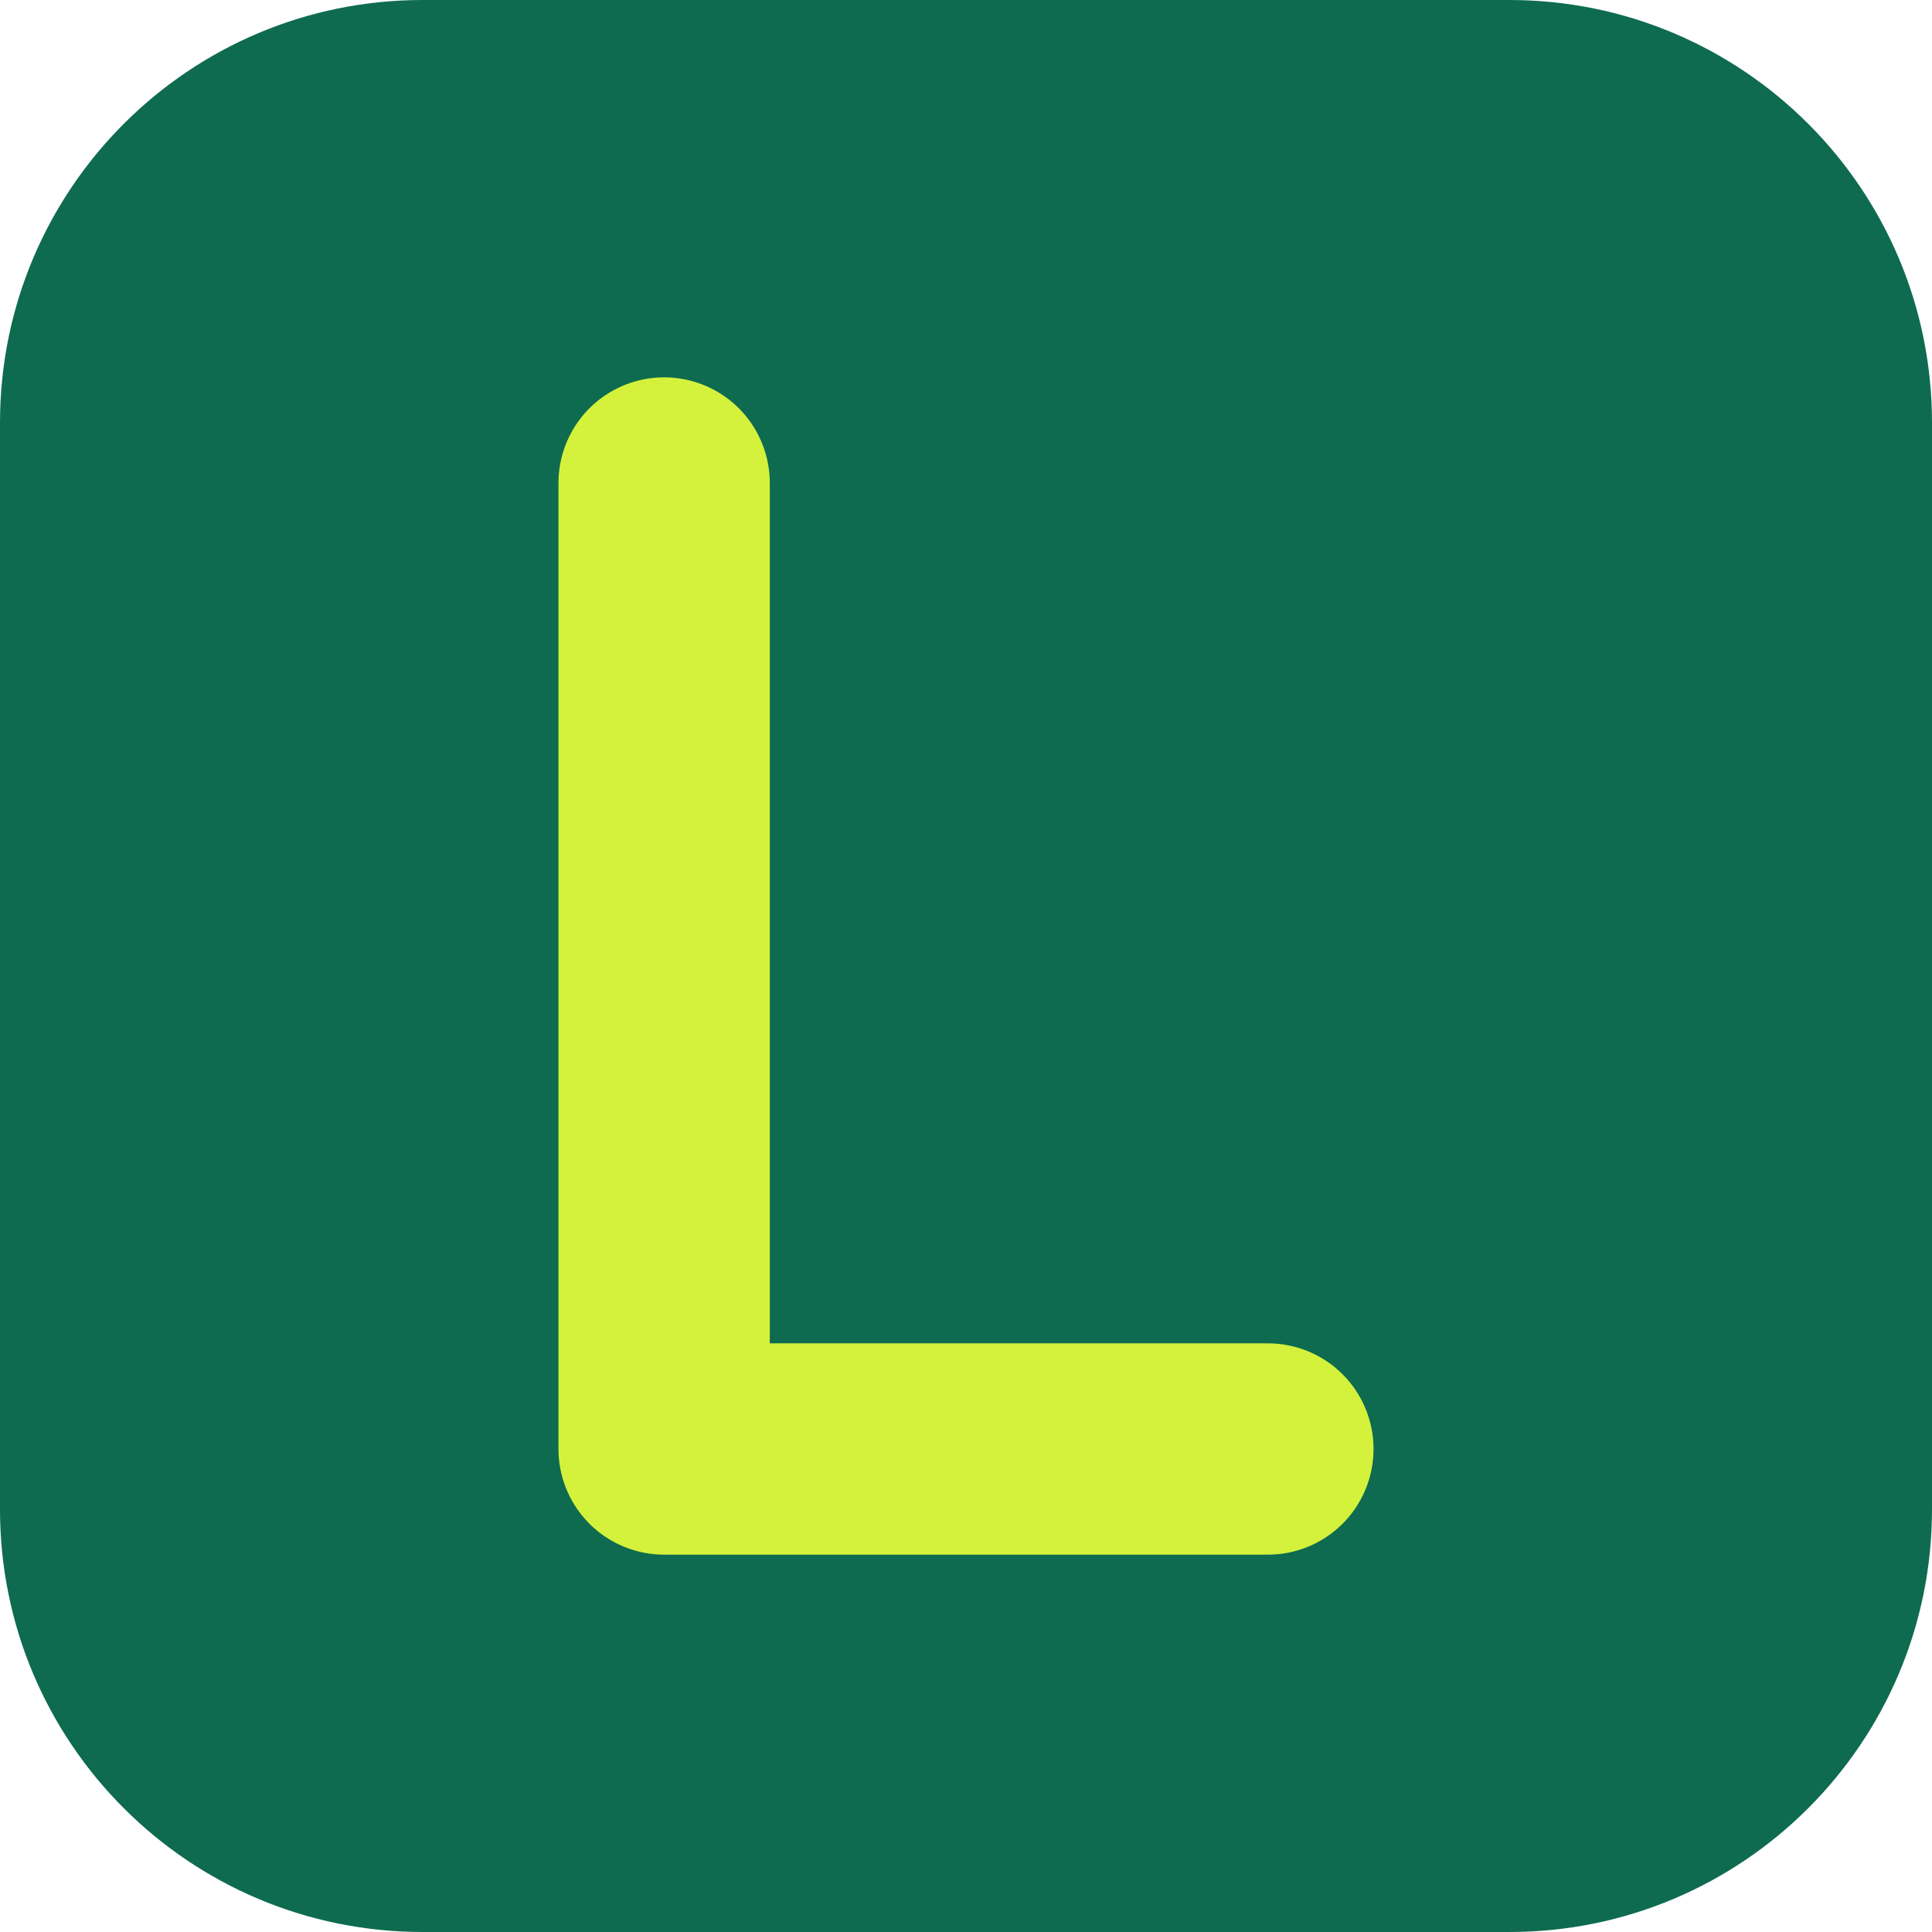
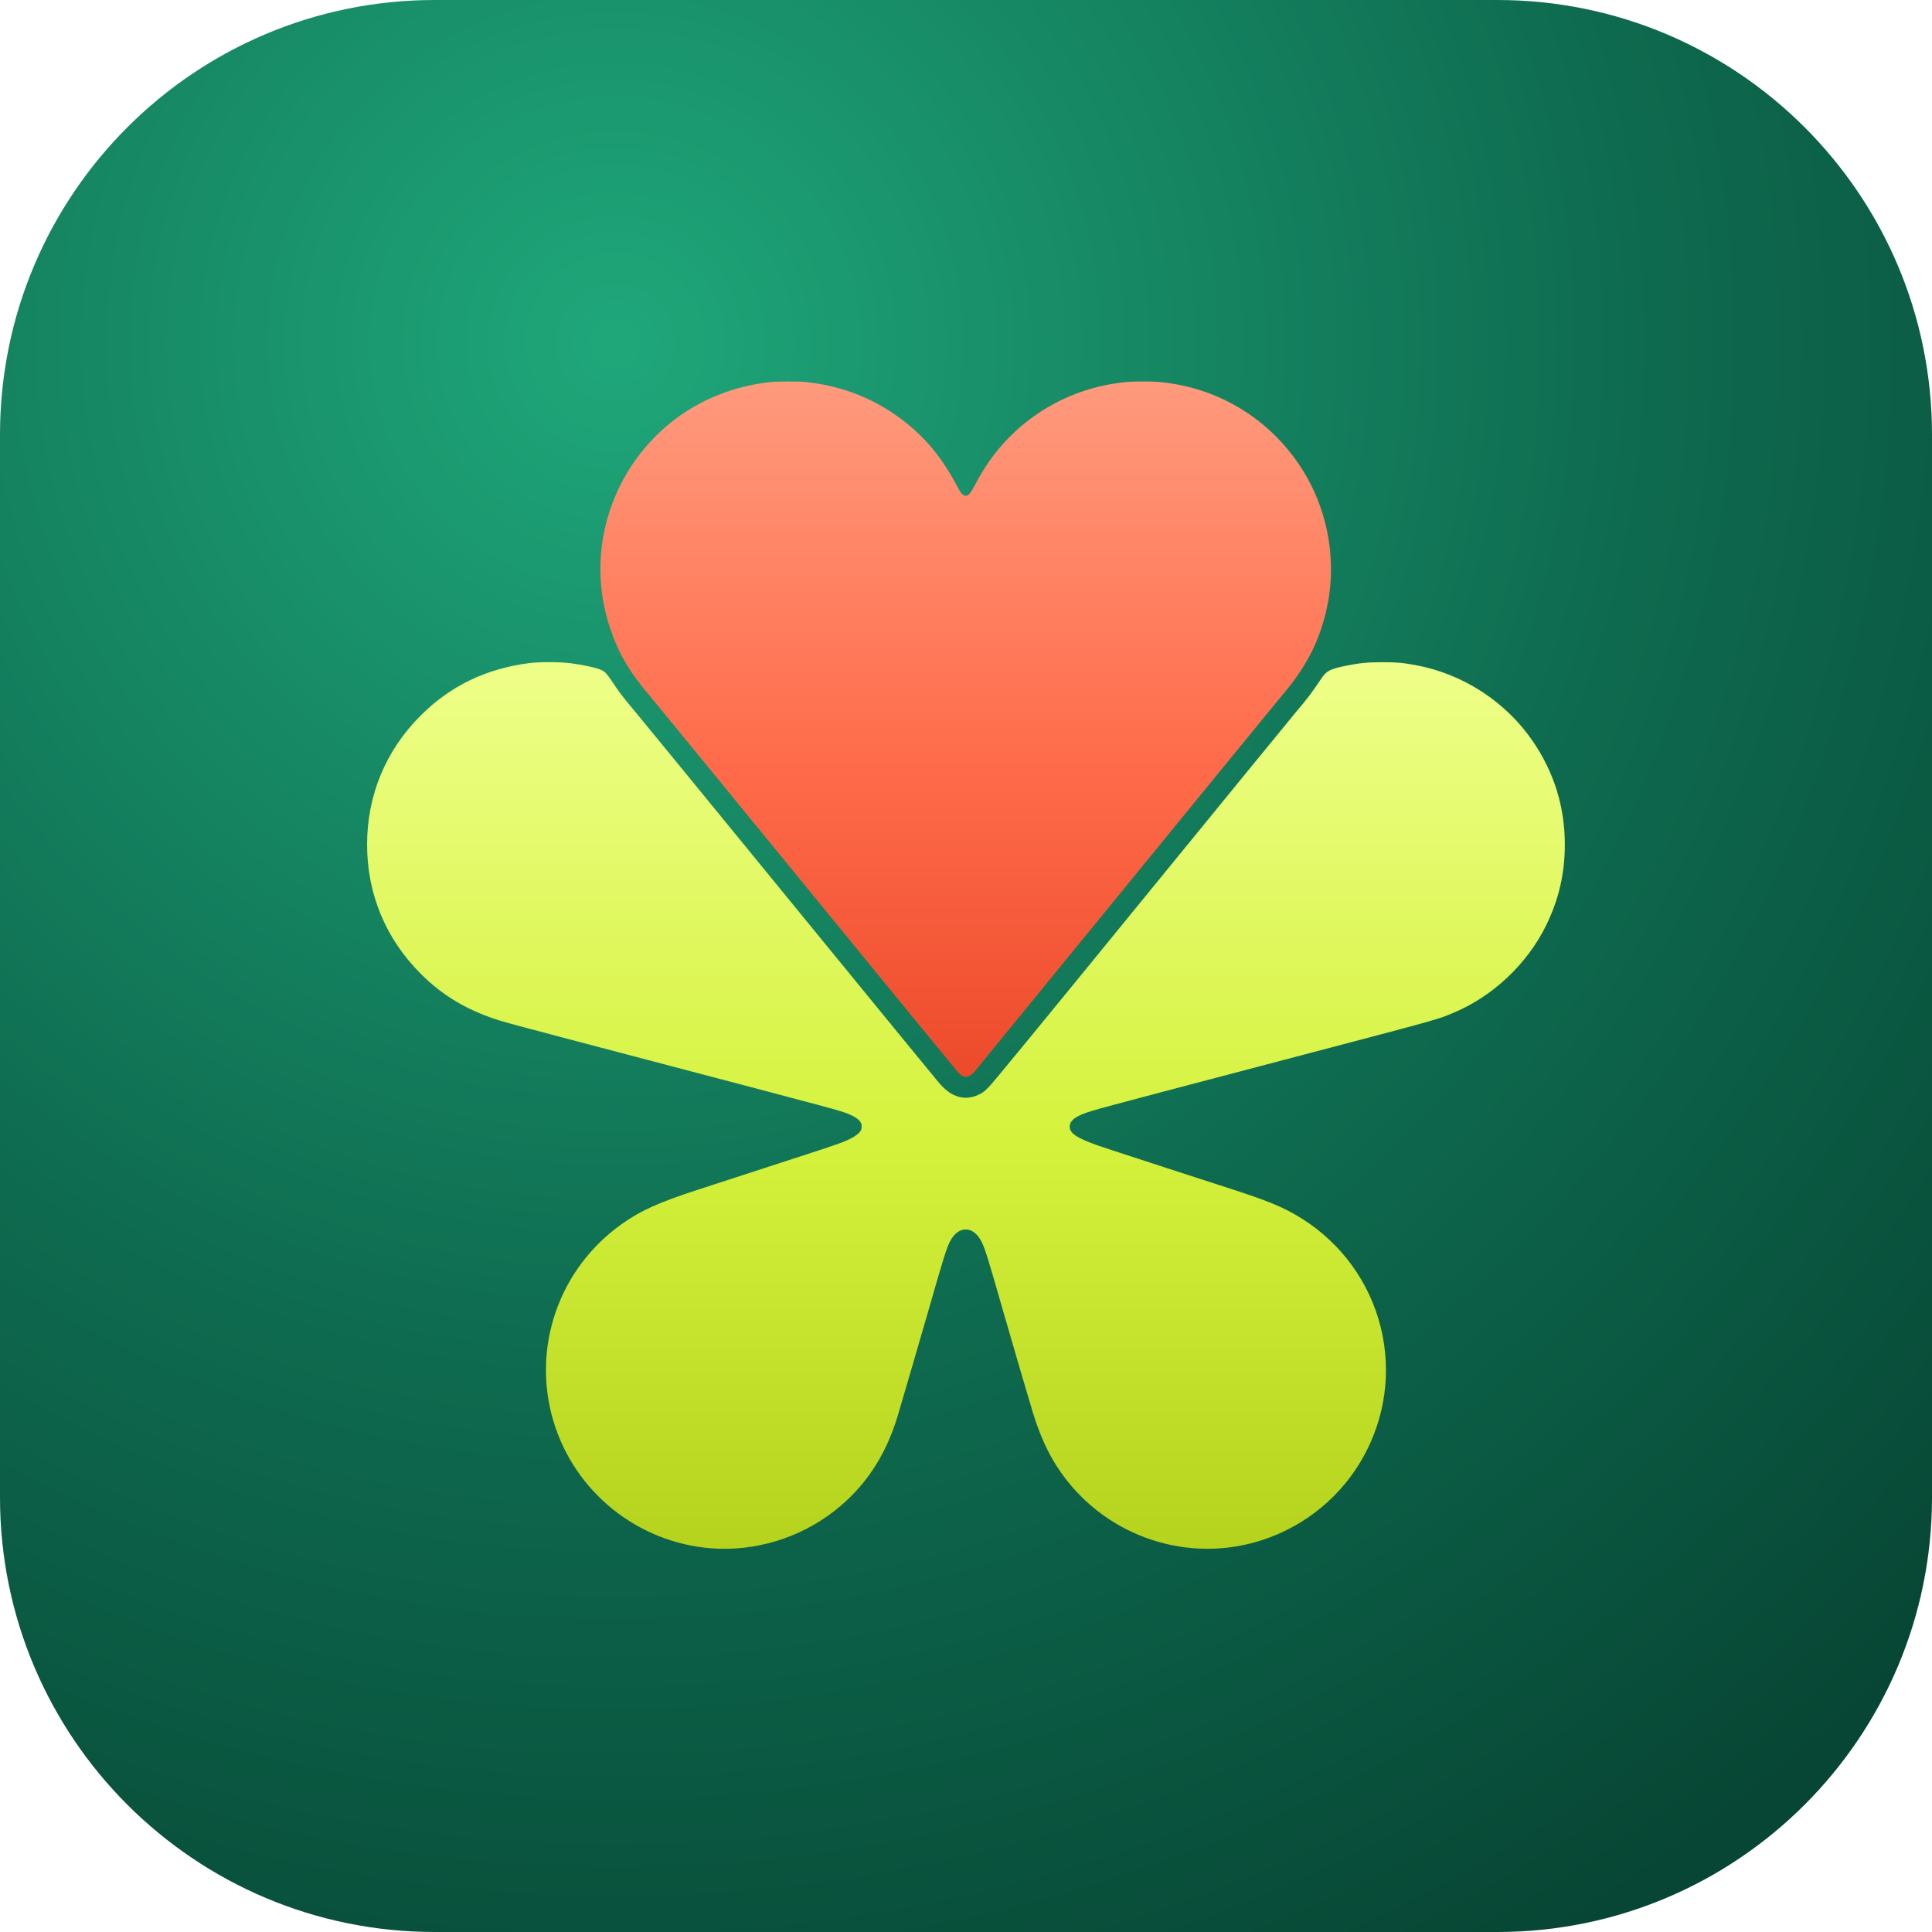
- <svg xmlns="http://www.w3.org/2000/svg" viewBox="0 0 64 64">
-   <rect width="64" height="64" rx="14" fill="#0e6b4f" />
-   <path d="M22 16v32h20" fill="none" stroke="#d4f23c" stroke-width="7" stroke-linecap="round" stroke-linejoin="round" />
+ <svg xmlns="http://www.w3.org/2000/svg" width="1024" height="1024" viewBox="0 0 1024 1024">
+   <defs>
+     <linearGradient id="body" gradientUnits="userSpaceOnUse" x1="0" y1="200" x2="0" y2="660">
+       <stop offset="0" stop-color="#efff8a" />
+       <stop offset="0.55" stop-color="#d4f23c" />
+       <stop offset="1" stop-color="#b5d21d" />
+     </linearGradient>
+     <linearGradient id="heart" gradientUnits="userSpaceOnUse" x1="0" y1="60" x2="0" y2="420">
+       <stop offset="0" stop-color="#ff9a7d" />
+       <stop offset="0.55" stop-color="#ff6b4a" />
+       <stop offset="1" stop-color="#ec4a2a" />
+     </linearGradient>
+     <linearGradient id="gb" gradientUnits="userSpaceOnUse" x1="0" y1="200" x2="0" y2="660">
+       <stop offset="0" stop-color="#ffffff" />
+       <stop offset="0.55" stop-color="#f2f2f2" />
+       <stop offset="1" stop-color="#d9d9d9" />
+     </linearGradient>
+     <linearGradient id="gh" gradientUnits="userSpaceOnUse" x1="0" y1="60" x2="0" y2="420">
+       <stop offset="0" stop-color="#e6e6e6" />
+       <stop offset="0.55" stop-color="#cfcfcf" />
+       <stop offset="1" stop-color="#b3b3b3" />
+     </linearGradient>
+     <radialGradient id="bg-light" cx="0.32" cy="0.18" r="0.95">
+       <stop offset="0" stop-color="#1fa77a" />
+       <stop offset="0.55" stop-color="#0e6b4f" />
+       <stop offset="1" stop-color="#074634" />
+     </radialGradient>
+     <radialGradient id="bg-dark" cx="0.32" cy="0.18" r="0.95">
+       <stop offset="0" stop-color="#1b3550" />
+       <stop offset="0.6" stop-color="#0b1b2b" />
+       <stop offset="1" stop-color="#050d16" />
+     </radialGradient>
+   </defs>
+   <rect width="1024" height="1024" rx="230.4" fill="url(#bg-light)" />
+   <g transform="translate(128.13 140.15) scale(1.03149)">
+     <path fill="url(#body)" d="M241.38,659.72C203.43,656.85 170.97,630.70 160.13,594.28C148.89,556.52 162.97,515.99 195.29,493.08C205.10,486.12 214.32,481.97 234.50,475.42C303.98,452.87 304.65,452.65 309.31,450.78C314.10,448.86 317.19,446.82 318.18,444.90C318.67,443.95 318.67,442.04 318.17,441.11C317.30,439.43 315.10,437.87 311.75,436.53C307.07,434.67 306.93,434.63 209.00,408.88C133.49,389.01 133.72,389.08 127.50,386.83C113.25,381.68 102.20,374.72 91.87,364.38C73.97,346.49 64.40,323.40 64.40,298.12C64.40,272.85 73.97,249.76 91.87,231.87C107.18,216.55 125.53,207.70 147.88,204.84C153.13,204.17 163.95,204.23 169.38,204.97C176.26,205.91 182.84,207.40 185.04,208.52C186.69,209.36 187.75,210.51 190.08,213.99C194.40,220.46 195.78,222.26 202.41,230.12C204.49,232.60 240.08,276.08 281.49,326.75C322.90,377.42 357.56,419.75 358.52,420.83C361.07,423.69 363.12,425.40 365.38,426.52C369.95,428.79 374.31,428.77 379.00,426.46C380.80,425.58 381.55,424.99 383.90,422.65C385.89,420.65 407.99,393.74 462.75,326.62C504.60,275.34 540.31,231.63 542.12,229.50C547.83,222.77 549.36,220.74 554.94,212.51C557.42,208.85 559.35,207.87 567.12,206.28C574.31,204.81 578.14,204.43 585.88,204.41C593.33,204.39 596.44,204.66 603.16,205.89C627.41,210.34 649.41,224.61 663.34,244.91C674.34,260.96 679.85,278.71 679.85,298.12C679.85,312.99 676.78,326.26 670.25,339.62C660.58,359.39 642.79,376.16 622.62,384.55C613.79,388.22 618.41,386.94 530.25,410.13C438.19,434.34 436.89,434.69 432.25,436.53C427.58,438.39 425.44,440.42 425.44,443.00C425.44,446.48 429.02,448.87 440.12,452.80C442.05,453.48 456.45,458.20 472.12,463.29C487.80,468.38 504.59,473.83 509.43,475.40C526.08,480.82 533.57,483.82 541.12,488.12C561.96,499.96 577.36,519.25 584.12,541.97C597.85,588.11 573.56,636.96 528.38,654.06C490.87,668.26 448.37,656.20 423.58,624.32C416.18,614.80 411.12,604.68 406.65,590.45C405.33,586.26 395.10,551.32 391.25,537.88C383.70,511.48 382.05,506.16 380.35,502.58C376.08,493.62 367.92,493.62 363.65,502.58C361.96,506.13 360.25,511.66 353.00,537.00C350.10,547.12 338.22,587.87 336.96,592.00C330.68,612.60 320.07,628.42 304.35,640.65C286.52,654.51 263.72,661.41 241.38,659.72Z" />
+     <path fill="url(#heart)" d="M370.37,417.01C369.81,416.73 368.84,415.97 368.21,415.31C367.58,414.66 332.49,371.83 290.24,320.12C247.99,268.42 211.95,224.40 210.15,222.29C199.31,209.58 193.80,200.28 189.34,187.12C179.83,159.12 183.88,128.33 200.36,103.38C216.44,79.02 242.07,63.61 271.75,60.45C275.46,60.06 286.29,60.06 290.00,60.45C311.40,62.73 330.07,71.01 345.92,85.26C354.30,92.79 361.04,101.67 367.26,113.34C369.64,117.80 370.55,118.86 372.00,118.86C373.45,118.86 374.36,117.80 376.74,113.34C379.17,108.79 380.67,106.24 383.01,102.75C397.68,80.81 421.10,65.74 447.25,61.40C453.35,60.39 456.42,60.15 463.12,60.15C469.83,60.15 472.90,60.39 479.00,61.40C508.08,66.22 533.19,83.98 547.70,110.00C558.48,129.34 562.25,152.99 557.99,174.52C554.47,192.32 547.38,206.54 534.63,221.36C533.08,223.16 497.25,266.98 455.00,318.75C412.75,370.52 377.56,413.59 376.80,414.46C374.32,417.30 372.41,418.06 370.37,417.01Z" />
+   </g>
</svg>
